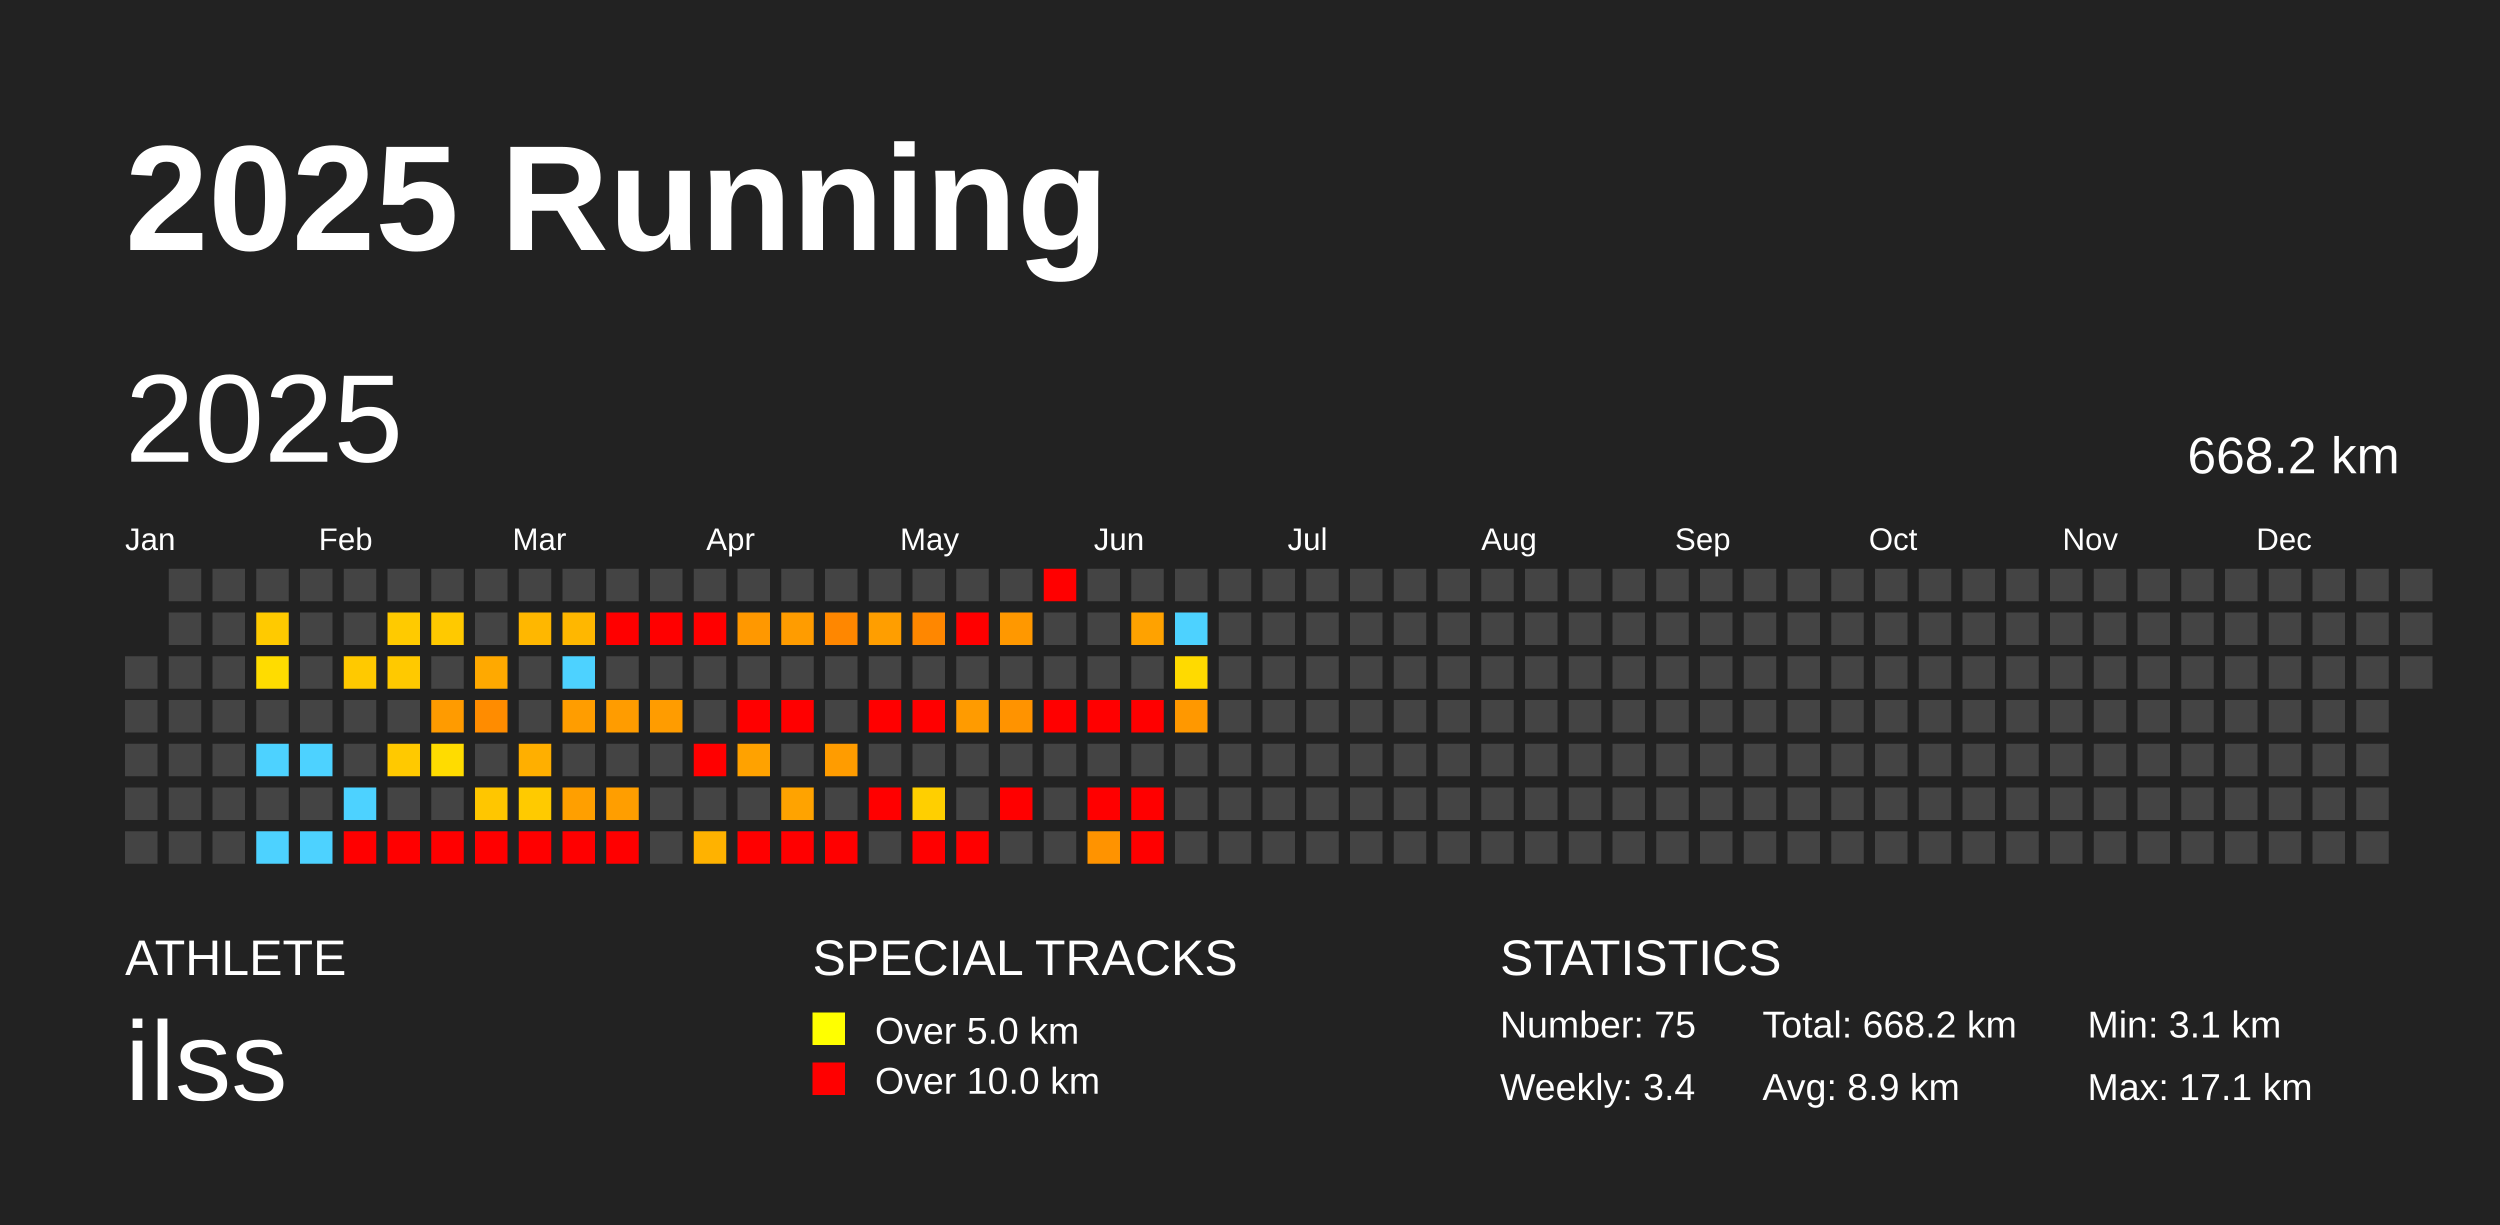
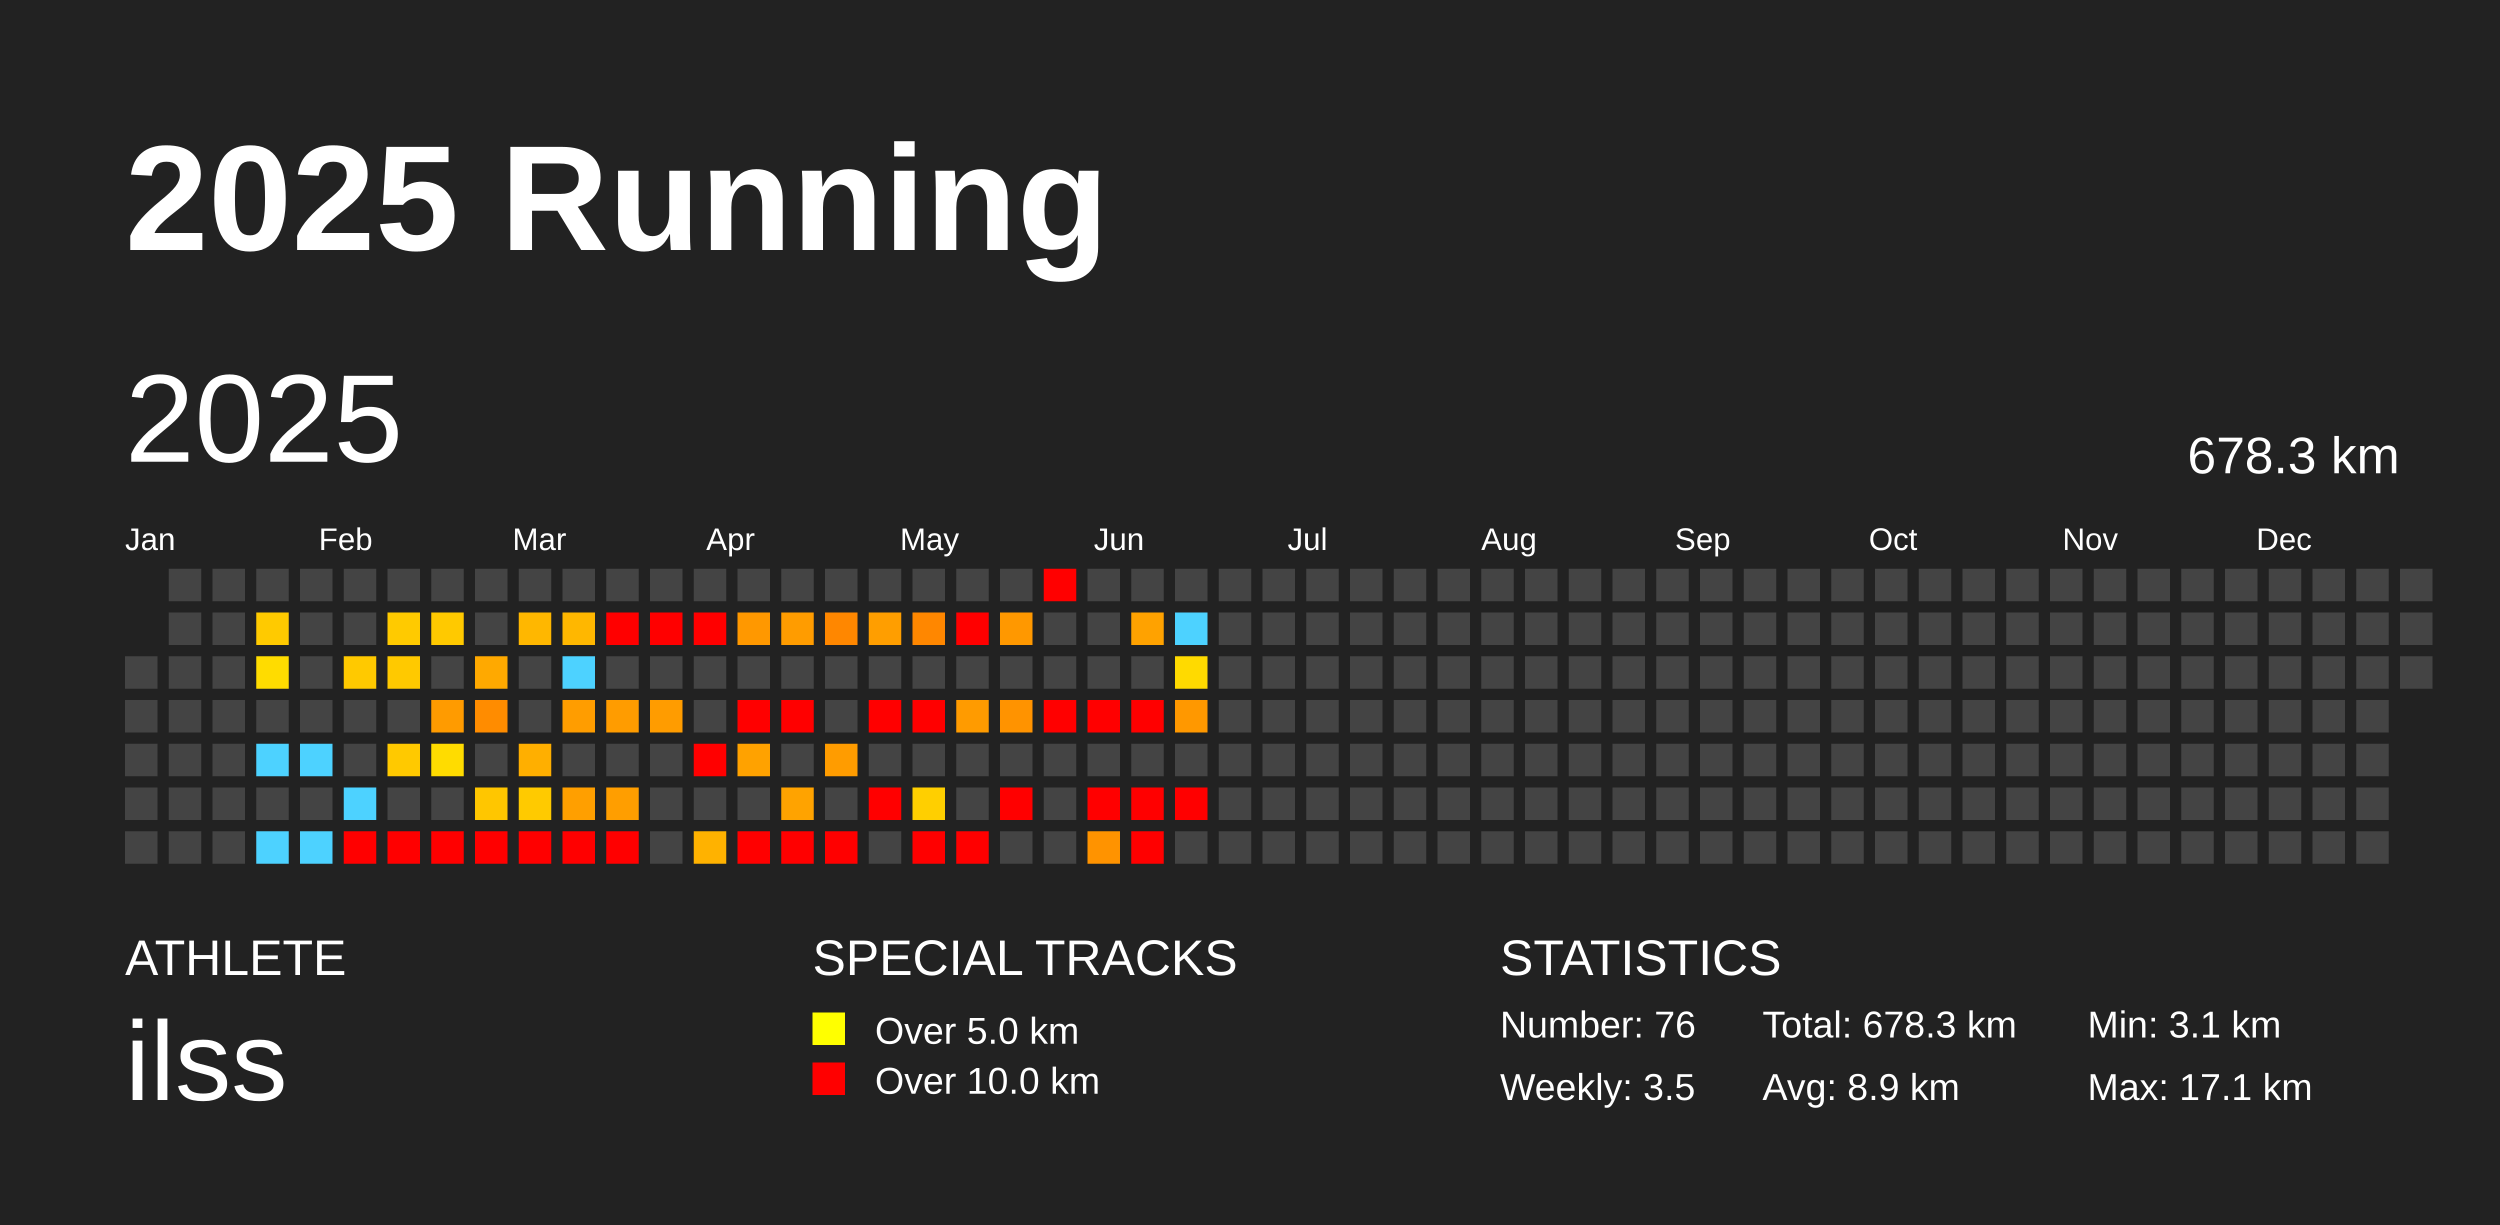
<svg xmlns="http://www.w3.org/2000/svg" baseProfile="full" height="98mm" version="1.1" viewBox="0,0,200,98" width="200mm">
  <defs />
  <rect fill="#222222" height="98" width="200" x="0" y="0" />
  <text fill="#FFFFFF" style="font-size:12px; font-family:Arial; font-weight:bold;" x="10" y="20">2025 Running</text>
  <text fill="#FFFFFF" style="font-size:4px; font-family:Arial" x="10" y="78">ATHLETE</text>
  <text fill="#FFFFFF" style="font-size:9px; font-family:Arial" x="10" y="88">ilss</text>
  <text fill="#FFFFFF" style="font-size:4px; font-family:Arial" x="65" y="78">SPECIAL TRACKS</text>
  <rect fill="yellow" height="2.6" width="2.6" x="65" y="81" />
  <text fill="#FFFFFF" style="font-size:3px; font-family:Arial" x="70" y="83.5">Over 5.0 km</text>
  <rect fill="red" height="2.6" width="2.6" x="65" y="85" />
  <text fill="#FFFFFF" style="font-size:3px; font-family:Arial" x="70" y="87.5">Over 10.0 km</text>
  <text fill="#FFFFFF" style="font-size:4px; font-family:Arial" x="120" y="78">STATISTICS</text>
-   <text fill="#FFFFFF" style="font-size:3px; font-family:Arial" x="120" y="83">Number: 75</text>
-   <text fill="#FFFFFF" style="font-size:3px; font-family:Arial" x="120" y="88">Weekly: 3.4</text>
-   <text fill="#FFFFFF" style="font-size:3px; font-family:Arial" x="141" y="83">Total: 668.2 km</text>
+   <text fill="#FFFFFF" style="font-size:3px; font-family:Arial" x="120" y="83">Number: 76</text>
+   <text fill="#FFFFFF" style="font-size:3px; font-family:Arial" x="120" y="88">Weekly: 3.5</text>
+   <text fill="#FFFFFF" style="font-size:3px; font-family:Arial" x="141" y="83">Total: 678.3 km</text>
  <text fill="#FFFFFF" style="font-size:3px; font-family:Arial" x="141" y="88">Avg: 8.9 km</text>
  <text fill="#FFFFFF" style="font-size:3px; font-family:Arial" x="167" y="83">Min: 3.1 km</text>
  <text fill="#FFFFFF" style="font-size:3px; font-family:Arial" x="167" y="88">Max: 17.1 km</text>
  <text dominant-baseline="hanging" fill="#FFFFFF" style="font-size:10.0px; font-family:Arial;" x="10" y="30">2025</text>
-   <text dominant-baseline="hanging" fill="#FFFFFF" style="font-size:4.125px; font-family:Arial;" x="175" y="35">668.2 km</text>
+   <text dominant-baseline="hanging" fill="#FFFFFF" style="font-size:4.125px; font-family:Arial;" x="175" y="35">678.3 km</text>
  <text fill="#FFFFFF" style="font-size:2.5px; font-family:Arial" x="10.0" y="44">Jan</text>
  <text fill="#FFFFFF" style="font-size:2.5px; font-family:Arial" x="25.5" y="44">Feb</text>
  <text fill="#FFFFFF" style="font-size:2.5px; font-family:Arial" x="41.0" y="44">Mar</text>
  <text fill="#FFFFFF" style="font-size:2.5px; font-family:Arial" x="56.5" y="44">Apr</text>
  <text fill="#FFFFFF" style="font-size:2.5px; font-family:Arial" x="72.0" y="44">May</text>
  <text fill="#FFFFFF" style="font-size:2.5px; font-family:Arial" x="87.5" y="44">Jun</text>
  <text fill="#FFFFFF" style="font-size:2.5px; font-family:Arial" x="103.0" y="44">Jul</text>
  <text fill="#FFFFFF" style="font-size:2.5px; font-family:Arial" x="118.5" y="44">Aug</text>
  <text fill="#FFFFFF" style="font-size:2.5px; font-family:Arial" x="134.0" y="44">Sep</text>
  <text fill="#FFFFFF" style="font-size:2.5px; font-family:Arial" x="149.5" y="44">Oct</text>
  <text fill="#FFFFFF" style="font-size:2.5px; font-family:Arial" x="165.0" y="44">Nov</text>
  <text fill="#FFFFFF" style="font-size:2.5px; font-family:Arial" x="180.5" y="44">Dec</text>
  <rect fill="#444444" height="2.6" width="2.6" x="10.0" y="52.5" />
  <rect fill="#444444" height="2.6" width="2.6" x="10.0" y="56.0" />
  <rect fill="#444444" height="2.6" width="2.6" x="10.0" y="59.5" />
  <rect fill="#444444" height="2.6" width="2.6" x="10.0" y="63.0" />
  <rect fill="#444444" height="2.6" width="2.6" x="10.0" y="66.5" />
  <rect fill="#444444" height="2.6" width="2.6" x="13.5" y="45.5" />
  <rect fill="#444444" height="2.6" width="2.6" x="13.5" y="49.0" />
  <rect fill="#444444" height="2.6" width="2.6" x="13.5" y="52.5" />
  <rect fill="#444444" height="2.6" width="2.6" x="13.5" y="56.0" />
  <rect fill="#444444" height="2.6" width="2.6" x="13.5" y="59.5" />
  <rect fill="#444444" height="2.6" width="2.6" x="13.5" y="63.0" />
  <rect fill="#444444" height="2.6" width="2.6" x="13.5" y="66.5" />
  <rect fill="#444444" height="2.6" width="2.6" x="17.0" y="45.5" />
  <rect fill="#444444" height="2.6" width="2.6" x="17.0" y="49.0" />
  <rect fill="#444444" height="2.6" width="2.6" x="17.0" y="52.5" />
  <rect fill="#444444" height="2.6" width="2.6" x="17.0" y="56.0" />
  <rect fill="#444444" height="2.6" width="2.6" x="17.0" y="59.5" />
  <rect fill="#444444" height="2.6" width="2.6" x="17.0" y="63.0" />
  <rect fill="#444444" height="2.6" width="2.6" x="17.0" y="66.5" />
  <rect fill="#444444" height="2.6" width="2.6" x="20.5" y="45.5" />
  <rect fill="#ffca00" height="2.6" width="2.6" x="20.5" y="49.0" />
  <rect fill="#ffdc00" height="2.6" width="2.6" x="20.5" y="52.5" />
  <rect fill="#444444" height="2.6" width="2.6" x="20.5" y="56.0" />
  <rect fill="#4dd2ff" height="2.6" width="2.6" x="20.5" y="59.5" />
  <rect fill="#444444" height="2.6" width="2.6" x="20.5" y="63.0" />
  <rect fill="#4dd2ff" height="2.6" width="2.6" x="20.5" y="66.5" />
  <rect fill="#444444" height="2.6" width="2.6" x="24.0" y="45.5" />
  <rect fill="#444444" height="2.6" width="2.6" x="24.0" y="49.0" />
  <rect fill="#444444" height="2.6" width="2.6" x="24.0" y="52.5" />
  <rect fill="#444444" height="2.6" width="2.6" x="24.0" y="56.0" />
  <rect fill="#4dd2ff" height="2.6" width="2.6" x="24.0" y="59.5" />
  <rect fill="#444444" height="2.6" width="2.6" x="24.0" y="63.0" />
  <rect fill="#4dd2ff" height="2.6" width="2.6" x="24.0" y="66.5" />
  <rect fill="#444444" height="2.6" width="2.6" x="27.5" y="45.5" />
  <rect fill="#444444" height="2.6" width="2.6" x="27.5" y="49.0" />
  <rect fill="#ffc900" height="2.6" width="2.6" x="27.5" y="52.5" />
  <rect fill="#444444" height="2.6" width="2.6" x="27.5" y="56.0" />
  <rect fill="#444444" height="2.6" width="2.6" x="27.5" y="59.5" />
  <rect fill="#4dd2ff" height="2.6" width="2.6" x="27.5" y="63.0" />
  <rect fill="red" height="2.6" width="2.6" x="27.5" y="66.5" />
  <rect fill="#444444" height="2.6" width="2.6" x="31.0" y="45.5" />
  <rect fill="#ffca00" height="2.6" width="2.6" x="31.0" y="49.0" />
  <rect fill="#ffc900" height="2.6" width="2.6" x="31.0" y="52.5" />
  <rect fill="#444444" height="2.6" width="2.6" x="31.0" y="56.0" />
  <rect fill="#ffc900" height="2.6" width="2.6" x="31.0" y="59.5" />
  <rect fill="#444444" height="2.6" width="2.6" x="31.0" y="63.0" />
  <rect fill="red" height="2.6" width="2.6" x="31.0" y="66.5" />
  <rect fill="#444444" height="2.6" width="2.6" x="34.5" y="45.5" />
  <rect fill="#ffc900" height="2.6" width="2.6" x="34.5" y="49.0" />
  <rect fill="#444444" height="2.6" width="2.6" x="34.5" y="52.5" />
  <rect fill="#ff9b00" height="2.6" width="2.6" x="34.5" y="56.0" />
  <rect fill="#ffdc00" height="2.6" width="2.6" x="34.5" y="59.5" />
  <rect fill="#444444" height="2.6" width="2.6" x="34.5" y="63.0" />
  <rect fill="red" height="2.6" width="2.6" x="34.5" y="66.5" />
  <rect fill="#444444" height="2.6" width="2.6" x="38.0" y="45.5" />
  <rect fill="#444444" height="2.6" width="2.6" x="38.0" y="49.0" />
  <rect fill="#ffa900" height="2.6" width="2.6" x="38.0" y="52.5" />
  <rect fill="#ff8c00" height="2.6" width="2.6" x="38.0" y="56.0" />
  <rect fill="#444444" height="2.6" width="2.6" x="38.0" y="59.5" />
  <rect fill="#ffc600" height="2.6" width="2.6" x="38.0" y="63.0" />
  <rect fill="red" height="2.6" width="2.6" x="38.0" y="66.5" />
  <rect fill="#444444" height="2.6" width="2.6" x="41.5" y="45.5" />
  <rect fill="#ffb700" height="2.6" width="2.6" x="41.5" y="49.0" />
  <rect fill="#444444" height="2.6" width="2.6" x="41.5" y="52.5" />
  <rect fill="#444444" height="2.6" width="2.6" x="41.5" y="56.0" />
  <rect fill="#ffaf00" height="2.6" width="2.6" x="41.5" y="59.5" />
  <rect fill="#ffca00" height="2.6" width="2.6" x="41.5" y="63.0" />
  <rect fill="red" height="2.6" width="2.6" x="41.5" y="66.5" />
  <rect fill="#444444" height="2.6" width="2.6" x="45.0" y="45.5" />
  <rect fill="#ffb700" height="2.6" width="2.6" x="45.0" y="49.0" />
  <rect fill="#4dd2ff" height="2.6" width="2.6" x="45.0" y="52.5" />
  <rect fill="#ff9d00" height="2.6" width="2.6" x="45.0" y="56.0" />
  <rect fill="#444444" height="2.6" width="2.6" x="45.0" y="59.5" />
  <rect fill="#ff9f00" height="2.6" width="2.6" x="45.0" y="63.0" />
  <rect fill="red" height="2.6" width="2.6" x="45.0" y="66.5" />
  <rect fill="#444444" height="2.6" width="2.6" x="48.5" y="45.5" />
  <rect fill="red" height="2.6" width="2.6" x="48.5" y="49.0" />
  <rect fill="#444444" height="2.6" width="2.6" x="48.5" y="52.5" />
  <rect fill="#ff9c00" height="2.6" width="2.6" x="48.5" y="56.0" />
  <rect fill="#444444" height="2.6" width="2.6" x="48.5" y="59.5" />
  <rect fill="#ff9e00" height="2.6" width="2.6" x="48.5" y="63.0" />
  <rect fill="red" height="2.6" width="2.6" x="48.5" y="66.5" />
  <rect fill="#444444" height="2.6" width="2.6" x="52.0" y="45.5" />
  <rect fill="red" height="2.6" width="2.6" x="52.0" y="49.0" />
  <rect fill="#444444" height="2.6" width="2.6" x="52.0" y="52.5" />
  <rect fill="#ff9c00" height="2.6" width="2.6" x="52.0" y="56.0" />
  <rect fill="#444444" height="2.6" width="2.6" x="52.0" y="59.5" />
  <rect fill="#444444" height="2.6" width="2.6" x="52.0" y="63.0" />
  <rect fill="#444444" height="2.6" width="2.6" x="52.0" y="66.5" />
  <rect fill="#444444" height="2.6" width="2.6" x="55.5" y="45.5" />
  <rect fill="red" height="2.6" width="2.6" x="55.5" y="49.0" />
  <rect fill="#444444" height="2.6" width="2.6" x="55.5" y="52.5" />
  <rect fill="#444444" height="2.6" width="2.6" x="55.5" y="56.0" />
  <rect fill="red" height="2.6" width="2.6" x="55.5" y="59.5" />
  <rect fill="#444444" height="2.6" width="2.6" x="55.5" y="63.0" />
  <rect fill="#ffb200" height="2.6" width="2.6" x="55.5" y="66.5" />
  <rect fill="#444444" height="2.6" width="2.6" x="59.0" y="45.5" />
  <rect fill="#ff9800" height="2.6" width="2.6" x="59.0" y="49.0" />
  <rect fill="#444444" height="2.6" width="2.6" x="59.0" y="52.5" />
  <rect fill="red" height="2.6" width="2.6" x="59.0" y="56.0" />
  <rect fill="#ffa200" height="2.6" width="2.6" x="59.0" y="59.5" />
  <rect fill="#444444" height="2.6" width="2.6" x="59.0" y="63.0" />
  <rect fill="red" height="2.6" width="2.6" x="59.0" y="66.5" />
  <rect fill="#444444" height="2.6" width="2.6" x="62.5" y="45.5" />
  <rect fill="#ff9c00" height="2.6" width="2.6" x="62.5" y="49.0" />
  <rect fill="#444444" height="2.6" width="2.6" x="62.5" y="52.5" />
  <rect fill="red" height="2.6" width="2.6" x="62.5" y="56.0" />
  <rect fill="#444444" height="2.6" width="2.6" x="62.5" y="59.5" />
  <rect fill="#ffa300" height="2.6" width="2.6" x="62.5" y="63.0" />
  <rect fill="red" height="2.6" width="2.6" x="62.5" y="66.5" />
  <rect fill="#444444" height="2.6" width="2.6" x="66.0" y="45.5" />
  <rect fill="#ff8700" height="2.6" width="2.6" x="66.0" y="49.0" />
  <rect fill="#444444" height="2.6" width="2.6" x="66.0" y="52.5" />
  <rect fill="#444444" height="2.6" width="2.6" x="66.0" y="56.0" />
  <rect fill="#ff9c00" height="2.6" width="2.6" x="66.0" y="59.5" />
  <rect fill="#444444" height="2.6" width="2.6" x="66.0" y="63.0" />
  <rect fill="red" height="2.6" width="2.6" x="66.0" y="66.5" />
  <rect fill="#444444" height="2.6" width="2.6" x="69.5" y="45.5" />
  <rect fill="#ff9e00" height="2.6" width="2.6" x="69.5" y="49.0" />
  <rect fill="#444444" height="2.6" width="2.6" x="69.5" y="52.5" />
  <rect fill="red" height="2.6" width="2.6" x="69.5" y="56.0" />
  <rect fill="#444444" height="2.6" width="2.6" x="69.5" y="59.5" />
  <rect fill="red" height="2.6" width="2.6" x="69.5" y="63.0" />
  <rect fill="#444444" height="2.6" width="2.6" x="69.5" y="66.5" />
  <rect fill="#444444" height="2.6" width="2.6" x="73.0" y="45.5" />
  <rect fill="#ff8700" height="2.6" width="2.6" x="73.0" y="49.0" />
  <rect fill="#444444" height="2.6" width="2.6" x="73.0" y="52.5" />
  <rect fill="red" height="2.6" width="2.6" x="73.0" y="56.0" />
  <rect fill="#444444" height="2.6" width="2.6" x="73.0" y="59.5" />
  <rect fill="#ffcf00" height="2.6" width="2.6" x="73.0" y="63.0" />
  <rect fill="red" height="2.6" width="2.6" x="73.0" y="66.5" />
  <rect fill="#444444" height="2.6" width="2.6" x="76.5" y="45.5" />
  <rect fill="red" height="2.6" width="2.6" x="76.5" y="49.0" />
  <rect fill="#444444" height="2.6" width="2.6" x="76.5" y="52.5" />
  <rect fill="#ff9b00" height="2.6" width="2.6" x="76.5" y="56.0" />
  <rect fill="#444444" height="2.6" width="2.6" x="76.5" y="59.5" />
  <rect fill="#444444" height="2.6" width="2.6" x="76.5" y="63.0" />
  <rect fill="red" height="2.6" width="2.6" x="76.5" y="66.5" />
  <rect fill="#444444" height="2.6" width="2.6" x="80.0" y="45.5" />
  <rect fill="#ff9800" height="2.6" width="2.6" x="80.0" y="49.0" />
  <rect fill="#444444" height="2.6" width="2.6" x="80.0" y="52.5" />
  <rect fill="#ff9300" height="2.6" width="2.6" x="80.0" y="56.0" />
  <rect fill="#444444" height="2.6" width="2.6" x="80.0" y="59.5" />
  <rect fill="red" height="2.6" width="2.6" x="80.0" y="63.0" />
  <rect fill="#444444" height="2.6" width="2.6" x="80.0" y="66.5" />
  <rect fill="red" height="2.6" width="2.6" x="83.5" y="45.5" />
  <rect fill="#444444" height="2.6" width="2.6" x="83.5" y="49.0" />
  <rect fill="#444444" height="2.6" width="2.6" x="83.5" y="52.5" />
  <rect fill="red" height="2.6" width="2.6" x="83.5" y="56.0" />
  <rect fill="#444444" height="2.6" width="2.6" x="83.5" y="59.5" />
  <rect fill="#444444" height="2.6" width="2.6" x="83.5" y="63.0" />
  <rect fill="#444444" height="2.6" width="2.6" x="83.5" y="66.5" />
  <rect fill="#444444" height="2.6" width="2.6" x="87.0" y="45.5" />
  <rect fill="#444444" height="2.6" width="2.6" x="87.0" y="49.0" />
  <rect fill="#444444" height="2.6" width="2.6" x="87.0" y="52.5" />
  <rect fill="red" height="2.6" width="2.6" x="87.0" y="56.0" />
  <rect fill="#444444" height="2.6" width="2.6" x="87.0" y="59.5" />
  <rect fill="red" height="2.6" width="2.6" x="87.0" y="63.0" />
  <rect fill="#ff9300" height="2.6" width="2.6" x="87.0" y="66.5" />
  <rect fill="#444444" height="2.6" width="2.6" x="90.5" y="45.5" />
  <rect fill="#ffa200" height="2.6" width="2.6" x="90.5" y="49.0" />
  <rect fill="#444444" height="2.6" width="2.6" x="90.5" y="52.5" />
  <rect fill="red" height="2.6" width="2.6" x="90.5" y="56.0" />
  <rect fill="#444444" height="2.6" width="2.6" x="90.5" y="59.5" />
  <rect fill="red" height="2.6" width="2.6" x="90.5" y="63.0" />
  <rect fill="red" height="2.6" width="2.6" x="90.5" y="66.5" />
  <rect fill="#444444" height="2.6" width="2.6" x="94.0" y="45.5" />
  <rect fill="#4dd2ff" height="2.6" width="2.6" x="94.0" y="49.0" />
  <rect fill="#ffda00" height="2.6" width="2.6" x="94.0" y="52.5" />
  <rect fill="#ff9800" height="2.6" width="2.6" x="94.0" y="56.0" />
  <rect fill="#444444" height="2.6" width="2.6" x="94.0" y="59.5" />
-   <rect fill="#444444" height="2.6" width="2.6" x="94.0" y="63.0" />
+   <rect fill="red" height="2.6" width="2.6" x="94.0" y="63.0" />
  <rect fill="#444444" height="2.6" width="2.6" x="94.0" y="66.5" />
  <rect fill="#444444" height="2.6" width="2.6" x="97.5" y="45.5" />
  <rect fill="#444444" height="2.6" width="2.6" x="97.5" y="49.0" />
  <rect fill="#444444" height="2.6" width="2.6" x="97.5" y="52.5" />
  <rect fill="#444444" height="2.6" width="2.6" x="97.5" y="56.0" />
  <rect fill="#444444" height="2.6" width="2.6" x="97.5" y="59.5" />
  <rect fill="#444444" height="2.6" width="2.6" x="97.5" y="63.0" />
  <rect fill="#444444" height="2.6" width="2.6" x="97.5" y="66.5" />
  <rect fill="#444444" height="2.6" width="2.6" x="101.0" y="45.5" />
  <rect fill="#444444" height="2.6" width="2.6" x="101.0" y="49.0" />
  <rect fill="#444444" height="2.6" width="2.6" x="101.0" y="52.5" />
  <rect fill="#444444" height="2.6" width="2.6" x="101.0" y="56.0" />
  <rect fill="#444444" height="2.6" width="2.6" x="101.0" y="59.5" />
  <rect fill="#444444" height="2.6" width="2.6" x="101.0" y="63.0" />
  <rect fill="#444444" height="2.6" width="2.6" x="101.0" y="66.5" />
  <rect fill="#444444" height="2.6" width="2.6" x="104.5" y="45.5" />
  <rect fill="#444444" height="2.6" width="2.6" x="104.5" y="49.0" />
  <rect fill="#444444" height="2.6" width="2.6" x="104.5" y="52.5" />
  <rect fill="#444444" height="2.6" width="2.6" x="104.5" y="56.0" />
  <rect fill="#444444" height="2.6" width="2.6" x="104.5" y="59.5" />
  <rect fill="#444444" height="2.6" width="2.6" x="104.5" y="63.0" />
  <rect fill="#444444" height="2.6" width="2.6" x="104.5" y="66.5" />
  <rect fill="#444444" height="2.6" width="2.6" x="108.0" y="45.5" />
  <rect fill="#444444" height="2.6" width="2.6" x="108.0" y="49.0" />
  <rect fill="#444444" height="2.6" width="2.6" x="108.0" y="52.5" />
  <rect fill="#444444" height="2.6" width="2.6" x="108.0" y="56.0" />
  <rect fill="#444444" height="2.6" width="2.6" x="108.0" y="59.5" />
  <rect fill="#444444" height="2.6" width="2.6" x="108.0" y="63.0" />
  <rect fill="#444444" height="2.6" width="2.6" x="108.0" y="66.5" />
  <rect fill="#444444" height="2.6" width="2.6" x="111.5" y="45.5" />
  <rect fill="#444444" height="2.6" width="2.6" x="111.5" y="49.0" />
  <rect fill="#444444" height="2.6" width="2.6" x="111.5" y="52.5" />
  <rect fill="#444444" height="2.6" width="2.6" x="111.5" y="56.0" />
  <rect fill="#444444" height="2.6" width="2.6" x="111.5" y="59.5" />
  <rect fill="#444444" height="2.6" width="2.6" x="111.5" y="63.0" />
  <rect fill="#444444" height="2.6" width="2.6" x="111.5" y="66.5" />
  <rect fill="#444444" height="2.6" width="2.6" x="115.0" y="45.5" />
  <rect fill="#444444" height="2.6" width="2.6" x="115.0" y="49.0" />
  <rect fill="#444444" height="2.6" width="2.6" x="115.0" y="52.5" />
  <rect fill="#444444" height="2.6" width="2.6" x="115.0" y="56.0" />
  <rect fill="#444444" height="2.6" width="2.6" x="115.0" y="59.5" />
  <rect fill="#444444" height="2.6" width="2.6" x="115.0" y="63.0" />
  <rect fill="#444444" height="2.6" width="2.6" x="115.0" y="66.5" />
  <rect fill="#444444" height="2.6" width="2.6" x="118.5" y="45.5" />
  <rect fill="#444444" height="2.6" width="2.6" x="118.5" y="49.0" />
  <rect fill="#444444" height="2.6" width="2.6" x="118.5" y="52.5" />
  <rect fill="#444444" height="2.6" width="2.6" x="118.5" y="56.0" />
  <rect fill="#444444" height="2.6" width="2.6" x="118.5" y="59.5" />
  <rect fill="#444444" height="2.6" width="2.6" x="118.5" y="63.0" />
  <rect fill="#444444" height="2.6" width="2.6" x="118.5" y="66.5" />
  <rect fill="#444444" height="2.6" width="2.6" x="122.0" y="45.5" />
  <rect fill="#444444" height="2.6" width="2.6" x="122.0" y="49.0" />
  <rect fill="#444444" height="2.6" width="2.6" x="122.0" y="52.5" />
  <rect fill="#444444" height="2.6" width="2.6" x="122.0" y="56.0" />
  <rect fill="#444444" height="2.6" width="2.6" x="122.0" y="59.5" />
  <rect fill="#444444" height="2.6" width="2.6" x="122.0" y="63.0" />
  <rect fill="#444444" height="2.6" width="2.6" x="122.0" y="66.5" />
  <rect fill="#444444" height="2.6" width="2.6" x="125.5" y="45.5" />
  <rect fill="#444444" height="2.6" width="2.6" x="125.5" y="49.0" />
  <rect fill="#444444" height="2.6" width="2.6" x="125.5" y="52.5" />
  <rect fill="#444444" height="2.6" width="2.6" x="125.5" y="56.0" />
  <rect fill="#444444" height="2.6" width="2.6" x="125.5" y="59.5" />
  <rect fill="#444444" height="2.6" width="2.6" x="125.5" y="63.0" />
  <rect fill="#444444" height="2.6" width="2.6" x="125.5" y="66.5" />
  <rect fill="#444444" height="2.6" width="2.6" x="129.0" y="45.5" />
  <rect fill="#444444" height="2.6" width="2.6" x="129.0" y="49.0" />
  <rect fill="#444444" height="2.6" width="2.6" x="129.0" y="52.5" />
  <rect fill="#444444" height="2.6" width="2.6" x="129.0" y="56.0" />
  <rect fill="#444444" height="2.6" width="2.6" x="129.0" y="59.5" />
  <rect fill="#444444" height="2.6" width="2.6" x="129.0" y="63.0" />
  <rect fill="#444444" height="2.6" width="2.6" x="129.0" y="66.5" />
  <rect fill="#444444" height="2.6" width="2.6" x="132.5" y="45.5" />
  <rect fill="#444444" height="2.6" width="2.6" x="132.5" y="49.0" />
  <rect fill="#444444" height="2.6" width="2.6" x="132.5" y="52.5" />
  <rect fill="#444444" height="2.6" width="2.6" x="132.5" y="56.0" />
  <rect fill="#444444" height="2.6" width="2.6" x="132.5" y="59.5" />
  <rect fill="#444444" height="2.6" width="2.6" x="132.5" y="63.0" />
  <rect fill="#444444" height="2.6" width="2.6" x="132.5" y="66.5" />
  <rect fill="#444444" height="2.6" width="2.6" x="136.0" y="45.5" />
  <rect fill="#444444" height="2.6" width="2.6" x="136.0" y="49.0" />
  <rect fill="#444444" height="2.6" width="2.6" x="136.0" y="52.5" />
  <rect fill="#444444" height="2.6" width="2.6" x="136.0" y="56.0" />
  <rect fill="#444444" height="2.6" width="2.6" x="136.0" y="59.5" />
  <rect fill="#444444" height="2.6" width="2.6" x="136.0" y="63.0" />
  <rect fill="#444444" height="2.6" width="2.6" x="136.0" y="66.5" />
  <rect fill="#444444" height="2.6" width="2.6" x="139.5" y="45.5" />
  <rect fill="#444444" height="2.6" width="2.6" x="139.5" y="49.0" />
  <rect fill="#444444" height="2.6" width="2.6" x="139.5" y="52.5" />
  <rect fill="#444444" height="2.6" width="2.6" x="139.5" y="56.0" />
  <rect fill="#444444" height="2.6" width="2.6" x="139.5" y="59.5" />
  <rect fill="#444444" height="2.6" width="2.6" x="139.5" y="63.0" />
  <rect fill="#444444" height="2.6" width="2.6" x="139.5" y="66.5" />
  <rect fill="#444444" height="2.6" width="2.6" x="143.0" y="45.5" />
  <rect fill="#444444" height="2.6" width="2.6" x="143.0" y="49.0" />
  <rect fill="#444444" height="2.6" width="2.6" x="143.0" y="52.5" />
  <rect fill="#444444" height="2.6" width="2.6" x="143.0" y="56.0" />
  <rect fill="#444444" height="2.6" width="2.6" x="143.0" y="59.5" />
  <rect fill="#444444" height="2.6" width="2.6" x="143.0" y="63.0" />
  <rect fill="#444444" height="2.6" width="2.6" x="143.0" y="66.5" />
  <rect fill="#444444" height="2.6" width="2.6" x="146.5" y="45.5" />
  <rect fill="#444444" height="2.6" width="2.6" x="146.5" y="49.0" />
  <rect fill="#444444" height="2.6" width="2.6" x="146.5" y="52.5" />
  <rect fill="#444444" height="2.6" width="2.6" x="146.5" y="56.0" />
  <rect fill="#444444" height="2.6" width="2.6" x="146.5" y="59.5" />
  <rect fill="#444444" height="2.6" width="2.6" x="146.5" y="63.0" />
  <rect fill="#444444" height="2.6" width="2.6" x="146.5" y="66.5" />
  <rect fill="#444444" height="2.6" width="2.6" x="150.0" y="45.5" />
  <rect fill="#444444" height="2.6" width="2.6" x="150.0" y="49.0" />
  <rect fill="#444444" height="2.6" width="2.6" x="150.0" y="52.5" />
  <rect fill="#444444" height="2.6" width="2.6" x="150.0" y="56.0" />
  <rect fill="#444444" height="2.6" width="2.6" x="150.0" y="59.5" />
  <rect fill="#444444" height="2.6" width="2.6" x="150.0" y="63.0" />
  <rect fill="#444444" height="2.6" width="2.6" x="150.0" y="66.5" />
  <rect fill="#444444" height="2.6" width="2.6" x="153.5" y="45.5" />
  <rect fill="#444444" height="2.6" width="2.6" x="153.5" y="49.0" />
  <rect fill="#444444" height="2.6" width="2.6" x="153.5" y="52.5" />
  <rect fill="#444444" height="2.6" width="2.6" x="153.5" y="56.0" />
  <rect fill="#444444" height="2.6" width="2.6" x="153.5" y="59.5" />
  <rect fill="#444444" height="2.6" width="2.6" x="153.5" y="63.0" />
  <rect fill="#444444" height="2.6" width="2.6" x="153.5" y="66.5" />
  <rect fill="#444444" height="2.6" width="2.6" x="157.0" y="45.5" />
  <rect fill="#444444" height="2.6" width="2.6" x="157.0" y="49.0" />
  <rect fill="#444444" height="2.6" width="2.6" x="157.0" y="52.5" />
  <rect fill="#444444" height="2.6" width="2.6" x="157.0" y="56.0" />
  <rect fill="#444444" height="2.6" width="2.6" x="157.0" y="59.5" />
  <rect fill="#444444" height="2.6" width="2.6" x="157.0" y="63.0" />
  <rect fill="#444444" height="2.6" width="2.6" x="157.0" y="66.5" />
  <rect fill="#444444" height="2.6" width="2.6" x="160.5" y="45.5" />
  <rect fill="#444444" height="2.6" width="2.6" x="160.5" y="49.0" />
  <rect fill="#444444" height="2.6" width="2.6" x="160.5" y="52.5" />
  <rect fill="#444444" height="2.6" width="2.6" x="160.5" y="56.0" />
  <rect fill="#444444" height="2.6" width="2.6" x="160.5" y="59.5" />
  <rect fill="#444444" height="2.6" width="2.6" x="160.5" y="63.0" />
  <rect fill="#444444" height="2.6" width="2.6" x="160.5" y="66.5" />
  <rect fill="#444444" height="2.6" width="2.6" x="164.0" y="45.5" />
  <rect fill="#444444" height="2.6" width="2.6" x="164.0" y="49.0" />
  <rect fill="#444444" height="2.6" width="2.6" x="164.0" y="52.5" />
  <rect fill="#444444" height="2.6" width="2.6" x="164.0" y="56.0" />
  <rect fill="#444444" height="2.6" width="2.6" x="164.0" y="59.5" />
  <rect fill="#444444" height="2.6" width="2.6" x="164.0" y="63.0" />
  <rect fill="#444444" height="2.6" width="2.6" x="164.0" y="66.5" />
  <rect fill="#444444" height="2.6" width="2.6" x="167.5" y="45.5" />
  <rect fill="#444444" height="2.6" width="2.6" x="167.5" y="49.0" />
  <rect fill="#444444" height="2.6" width="2.6" x="167.5" y="52.5" />
  <rect fill="#444444" height="2.6" width="2.6" x="167.5" y="56.0" />
  <rect fill="#444444" height="2.6" width="2.6" x="167.5" y="59.5" />
  <rect fill="#444444" height="2.6" width="2.6" x="167.5" y="63.0" />
  <rect fill="#444444" height="2.6" width="2.6" x="167.5" y="66.5" />
  <rect fill="#444444" height="2.6" width="2.6" x="171.0" y="45.5" />
  <rect fill="#444444" height="2.6" width="2.6" x="171.0" y="49.0" />
  <rect fill="#444444" height="2.6" width="2.6" x="171.0" y="52.5" />
  <rect fill="#444444" height="2.6" width="2.6" x="171.0" y="56.0" />
  <rect fill="#444444" height="2.6" width="2.6" x="171.0" y="59.5" />
  <rect fill="#444444" height="2.6" width="2.6" x="171.0" y="63.0" />
  <rect fill="#444444" height="2.6" width="2.6" x="171.0" y="66.5" />
  <rect fill="#444444" height="2.6" width="2.6" x="174.5" y="45.5" />
  <rect fill="#444444" height="2.6" width="2.6" x="174.5" y="49.0" />
  <rect fill="#444444" height="2.6" width="2.6" x="174.5" y="52.5" />
  <rect fill="#444444" height="2.6" width="2.6" x="174.5" y="56.0" />
  <rect fill="#444444" height="2.6" width="2.6" x="174.5" y="59.5" />
  <rect fill="#444444" height="2.6" width="2.6" x="174.5" y="63.0" />
  <rect fill="#444444" height="2.6" width="2.6" x="174.5" y="66.5" />
  <rect fill="#444444" height="2.6" width="2.6" x="178.0" y="45.5" />
  <rect fill="#444444" height="2.6" width="2.6" x="178.0" y="49.0" />
  <rect fill="#444444" height="2.6" width="2.6" x="178.0" y="52.5" />
  <rect fill="#444444" height="2.6" width="2.6" x="178.0" y="56.0" />
  <rect fill="#444444" height="2.6" width="2.6" x="178.0" y="59.5" />
  <rect fill="#444444" height="2.6" width="2.6" x="178.0" y="63.0" />
  <rect fill="#444444" height="2.6" width="2.6" x="178.0" y="66.5" />
  <rect fill="#444444" height="2.6" width="2.6" x="181.5" y="45.5" />
  <rect fill="#444444" height="2.6" width="2.6" x="181.5" y="49.0" />
  <rect fill="#444444" height="2.6" width="2.6" x="181.5" y="52.5" />
  <rect fill="#444444" height="2.6" width="2.6" x="181.5" y="56.0" />
  <rect fill="#444444" height="2.6" width="2.6" x="181.5" y="59.5" />
  <rect fill="#444444" height="2.6" width="2.6" x="181.5" y="63.0" />
  <rect fill="#444444" height="2.6" width="2.6" x="181.5" y="66.5" />
  <rect fill="#444444" height="2.6" width="2.6" x="185.0" y="45.5" />
  <rect fill="#444444" height="2.6" width="2.6" x="185.0" y="49.0" />
  <rect fill="#444444" height="2.6" width="2.6" x="185.0" y="52.5" />
  <rect fill="#444444" height="2.6" width="2.6" x="185.0" y="56.0" />
  <rect fill="#444444" height="2.6" width="2.6" x="185.0" y="59.5" />
  <rect fill="#444444" height="2.6" width="2.6" x="185.0" y="63.0" />
  <rect fill="#444444" height="2.6" width="2.6" x="185.0" y="66.5" />
  <rect fill="#444444" height="2.6" width="2.6" x="188.5" y="45.5" />
  <rect fill="#444444" height="2.6" width="2.6" x="188.5" y="49.0" />
  <rect fill="#444444" height="2.6" width="2.6" x="188.5" y="52.5" />
  <rect fill="#444444" height="2.6" width="2.6" x="188.5" y="56.0" />
  <rect fill="#444444" height="2.6" width="2.6" x="188.5" y="59.5" />
  <rect fill="#444444" height="2.6" width="2.6" x="188.5" y="63.0" />
  <rect fill="#444444" height="2.6" width="2.6" x="188.5" y="66.5" />
  <rect fill="#444444" height="2.6" width="2.6" x="192.0" y="45.5" />
  <rect fill="#444444" height="2.6" width="2.6" x="192.0" y="49.0" />
  <rect fill="#444444" height="2.6" width="2.6" x="192.0" y="52.5" />
</svg>
